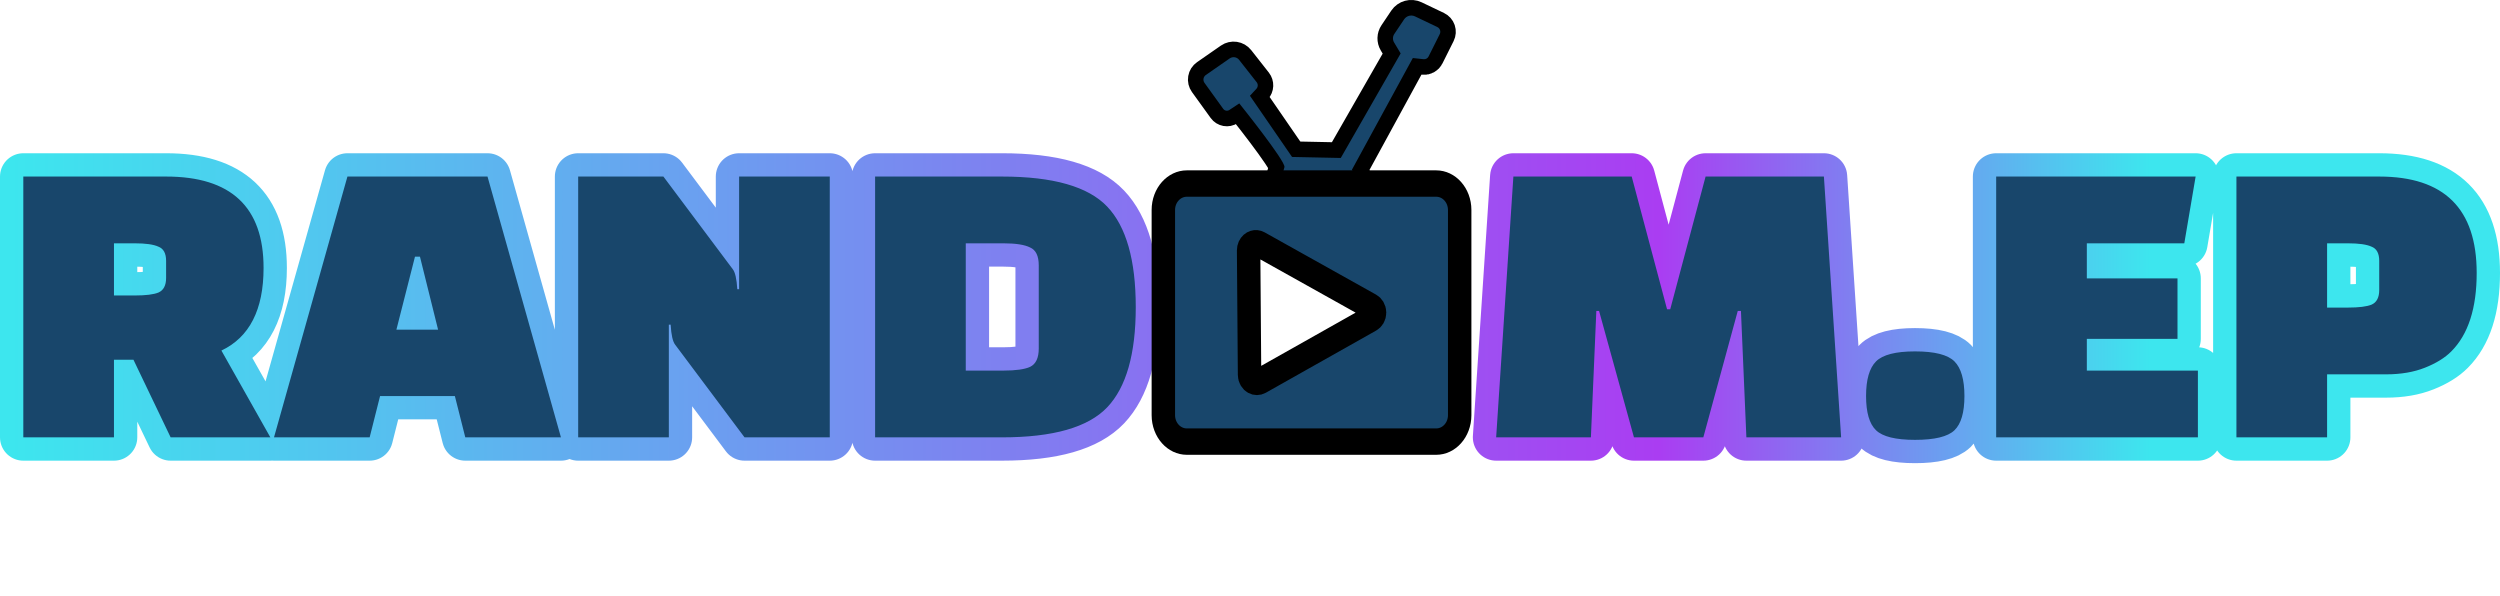
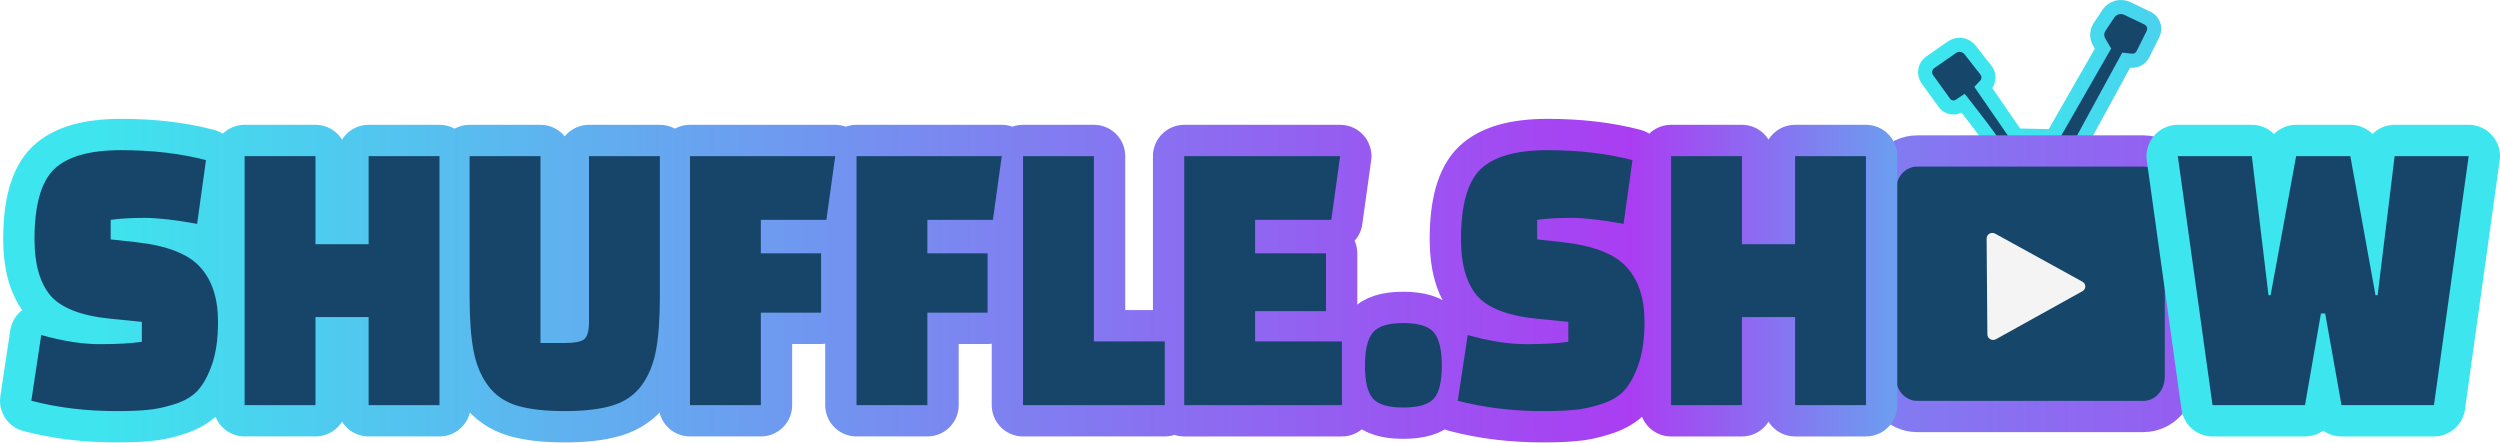
- <svg xmlns="http://www.w3.org/2000/svg" xmlns:xlink="http://www.w3.org/1999/xlink" width="804.474" height="191.547" viewBox="0 0 804.474 191.547" version="1.1" id="svg1" xml:space="preserve">
+ <svg xmlns="http://www.w3.org/2000/svg" xmlns:xlink="http://www.w3.org/1999/xlink" width="880.592" height="155.832" viewBox="0 0 880.592 155.832" version="1.1" id="svg1" xml:space="preserve">
  <defs id="defs1">
    <linearGradient id="linearGradient11">
      <stop style="stop-color:#3de6ee;stop-opacity:1;" offset="0" id="stop12" />
      <stop style="stop-color:#aa3df2;stop-opacity:1;" offset="0.665" id="stop14" />
      <stop style="stop-color:#3de6ee;stop-opacity:1;" offset="0.863" id="stop13" />
    </linearGradient>
-     <linearGradient xlink:href="#linearGradient11" id="linearGradient14" gradientUnits="userSpaceOnUse" gradientTransform="matrix(1.042283,0,0,0.9594327,11.63388,-868.3913)" x1="4.632" y1="437.866" x2="770.049" y2="437.866" />
+     <linearGradient xlink:href="#linearGradient11" id="linearGradient29" gradientUnits="userSpaceOnUse" x1="-501.364" y1="-1850.131" x2="367.972" y2="-1850.131" gradientTransform="matrix(0.7947115,0,0,0.7985355,602.5249,-2011.083)" />
+     <linearGradient xlink:href="#linearGradient11" id="linearGradient30" gradientUnits="userSpaceOnUse" x1="-501.364" y1="-1850.131" x2="367.972" y2="-1850.131" gradientTransform="matrix(0.9937241,0,0,0.9937241,300.3805,-148.1107)" />
+     <linearGradient xlink:href="#linearGradient11" id="linearGradient31" gradientUnits="userSpaceOnUse" x1="-501.364" y1="-1850.131" x2="367.972" y2="-1850.131" gradientTransform="scale(0.9430637,1.060374)" />
  </defs>
-   <g id="layer1" transform="translate(-13.11513,547.4665)">
-     <path style="font-size:139.957px;font-family:'Changa One';-inkscape-font-specification:'Changa One';fill:#18466b;fill-opacity:1;stroke:url(#linearGradient14);stroke-width:15;stroke-linecap:round;stroke-linejoin:round;stroke-dasharray:none;stroke-dashoffset:5.6;paint-order:stroke fill markers" d="M 100.117,-406.729 H 68.024 l -11.962,-24.976 h -6.273 v 24.976 H 20.615 v -83.925 h 45.951 q 31.363,0 31.363,29.407 0,20.142 -13.566,26.587 z m -50.327,-62.44 v 16.785 h 6.71 q 5.251,0 7.585,-0.94 2.48,-1.074 2.48,-4.7 v -5.505 q 0,-3.626 -2.48,-4.565 -2.334,-1.074 -7.585,-1.074 z m 82.273,62.44 h -30.78 l 23.632,-83.925 h 45.075 l 23.632,83.925 h -30.78 l -3.355,-13.294 h -24.069 z m 14.587,-58.143 -5.981,23.499 h 13.42 l -5.835,-23.499 z m 106.051,58.143 -22.319,-29.81 q -1.167,-1.477 -1.459,-6.445 h -0.583 v 36.255 h -29.175 v -83.925 h 27.424 l 22.319,29.81 q 1.167,1.477 1.459,6.445 h 0.584 v -36.255 h 29.175 v 83.925 z m 42.012,0 v -83.925 h 40.845 q 24.653,0 33.843,9.668 9.19,9.668 9.19,32.361 0,22.559 -9.19,32.227 -9.19,9.668 -33.843,9.668 z m 41.283,-62.44 h -12.108 v 40.955 h 12.108 q 5.981,0 8.607,-1.209 2.772,-1.343 2.772,-5.908 v -26.722 q 0,-4.566 -2.772,-5.774 -2.626,-1.343 -8.607,-1.343 z m 189.053,62.44 H 494.562 l 5.543,-83.925 h 38.073 l 11.378,42.701 h 1.021 l 11.378,-42.701 h 38.073 l 5.543,83.925 h -30.488 l -1.75,-40.687 h -1.021 l -11.086,40.687 h -22.319 l -11.232,-40.687 h -0.875 z m 91.755,-2.283 q -3.209,-3.088 -3.209,-11.011 0,-7.922 3.209,-11.145 3.209,-3.223 12.545,-3.223 9.482,0 12.691,3.223 3.209,3.223 3.209,11.145 0,7.922 -3.209,11.011 -3.209,3.088 -12.691,3.088 -9.336,0 -12.545,-3.088 z m 97.007,-29.407 h -29.175 v 10.205 h 35.739 v 21.485 h -64.914 v -83.925 h 64.185 l -3.647,21.485 h -31.363 v 11.279 h 29.175 z m 67.102,11.414 h -18.964 v 20.276 h -29.175 v -83.925 h 45.951 q 31.363,0 31.363,31.019 0,17.053 -8.169,25.245 -3.063,3.088 -8.461,5.237 -5.397,2.148 -12.545,2.148 z m -18.964,-42.164 v 20.679 h 6.71 q 5.251,0 7.585,-0.94 2.48,-1.074 2.48,-4.7 v -9.4 q 0,-3.626 -2.48,-4.565 -2.334,-1.074 -7.585,-1.074 z" id="text1-7-9" aria-label="RAND     M.EP" />
-     <path style="fill:#18466b;fill-opacity:1;stroke:#000000;stroke-width:12.474;stroke-linecap:round;stroke-linejoin:round;stroke-miterlimit:1;stroke-dasharray:none;stroke-dashoffset:5.6;stroke-opacity:1;paint-order:markers stroke fill" d="m -502.903,177.435 c 0.817,-2.45 1.429,-4.696 2.042,-6.942 0.613,-2.246 -18.172,-25.523 -18.172,-25.523 l -3.991,2.626 a 1.818,1.818 10.363 0 1 -2.472,-0.452 l -7.537,-10.401 a 2.233,2.233 99.702 0 1 0.538,-3.147 l 9.605,-6.643 a 2.79,2.79 8.523 0 1 3.777,0.566 l 7.077,8.966 a 2.024,2.024 92.364 0 1 -0.109,2.635 l -2.601,2.788 16.947,24.502 19.602,0.408 24.094,-41.858 -2.641,-4.401 a 3.161,3.161 91.498 0 1 0.089,-3.392 l 3.937,-5.846 a 3.487,3.487 164.699 0 1 4.39,-1.201 l 8.989,4.276 a 2.09,2.09 71.05 0 1 0.97,2.825 l -4.504,8.97 a 1.97,1.97 151.389 0 1 -1.97,1.075 l -4.36,-0.467 -24.502,44.716 2.91,5.819 z" id="path7-9" transform="matrix(0.7997305,0,0,0.8035786,826.9895,-630.6847)" />
-     <path id="rect1-0" style="fill:#18466b;fill-opacity:1;stroke:#000000;stroke-width:9.978;stroke-linecap:round;stroke-linejoin:round;stroke-miterlimit:1;stroke-dasharray:none;stroke-dashoffset:5.6;stroke-opacity:1;paint-order:markers fill stroke" d="m -391.35,50.873 a 10,10 0 0 0 -9.999,9.999 v 77.63 a 10,10 0 0 0 9.999,9.999 h 106.178 a 10,10 0 0 0 10.002,-9.999 V 60.873 a 10,10 0 0 0 -10.002,-9.999 z m 29.698,22.598 a 3.086,2.678 0 0 1 1.225,0.34 l 47.465,23.567 a 3.085,2.676 0 0 1 0.008,4.64 l -47,23.537 a 3.126,2.712 0 0 1 -4.688,-2.328 l -0.403,-47.072 a 3.086,2.678 0 0 1 3.393,-2.684 z" transform="matrix(0.7557303,0,0,0.8506358,690.7803,-531.6789)" />
+   <g id="layer1" transform="translate(501.9921,1928.373)">
+     <path style="fill:#17466b;fill-opacity:1;stroke:url(#linearGradient29);stroke-width:9.937;stroke-linecap:round;stroke-linejoin:round;stroke-miterlimit:1;stroke-dasharray:none;stroke-dashoffset:5.6;stroke-opacity:1;paint-order:stroke markers fill" d="m 202.862,-1869.395 c 0.649,-1.956 1.136,-3.75 1.623,-5.544 0.487,-1.794 -14.442,-20.381 -14.442,-20.381 l -3.172,2.097 a 1.445,1.452 0 0 1 -1.964,-0.361 l -5.99,-8.306 a 1.775,1.783 0 0 1 0.428,-2.513 l 7.633,-5.305 a 2.217,2.228 0 0 1 3.002,0.452 l 5.624,7.16 a 1.609,1.617 0 0 1 -0.086,2.104 l -2.067,2.226 13.468,19.566 15.578,0.326 19.147,-33.425 -2.099,-3.515 a 2.512,2.524 0 0 1 0.07,-2.709 l 3.129,-4.668 a 2.771,2.784 0 0 1 3.489,-0.959 l 7.144,3.414 a 1.661,1.669 0 0 1 0.771,2.256 l -3.579,7.163 a 1.565,1.573 0 0 1 -1.566,0.858 l -3.465,-0.373 -19.472,35.708 2.312,4.647 z" id="path7-9-5-4-4-0-9" />
+     <path id="rect1-0-9-0-3-5-4" style="fill:#17466b;fill-opacity:1;stroke:url(#linearGradient30);stroke-width:22;stroke-linecap:square;stroke-linejoin:round;stroke-miterlimit:1;stroke-dasharray:none;stroke-dashoffset:5.6;stroke-opacity:1;paint-order:stroke markers fill" d="m 173.272,-1869.695 c -4.147,4e-4 -7.509,3.784 -7.509,8.453 v 65.619 c -7e-4,4.669 3.361,8.454 7.509,8.454 h 79.739 c 4.149,8e-4 7.512,-3.785 7.511,-8.454 v -65.619 c -2.3e-4,-4.669 -3.363,-8.453 -7.511,-8.453 z m 26.739,21.881 c -58.394,4.325 -2.083,64.016 -2.247,42.059 l -0.301,-39.79 c -0.01,-1.346 11.719,-2.948 10.345,-2.846 z" />
+     <path style="font-weight:bold;font-size:132.338px;font-family:'Changa One';-inkscape-font-specification:'Changa One Bold';fill:#17456a;stroke:url(#linearGradient31);stroke-width:22.056;stroke-linecap:round;stroke-linejoin:round;stroke-miterlimit:1;stroke-dashoffset:5.6;stroke-opacity:1;paint-order:stroke markers fill" d="m -490.964,-1787.218 3.494,-23.154 c 7.655,2.152 14.519,3.228 20.593,3.228 6.157,0 11.107,-0.281 14.852,-0.842 v -7.016 l -11.232,-1.123 c -10.151,-1.029 -17.14,-3.742 -20.967,-8.139 -3.744,-4.49 -5.616,-11.086 -5.616,-19.786 0,-11.975 2.288,-20.207 6.864,-24.698 4.659,-4.49 12.522,-6.736 23.588,-6.736 11.066,0 21.05,1.169 29.953,3.508 l -3.12,22.452 c -7.738,-1.403 -13.936,-2.105 -18.596,-2.105 -4.659,0 -8.611,0.234 -11.856,0.702 v 6.876 l 8.986,0.982 c 10.899,1.216 18.429,4.163 22.589,8.841 4.16,4.584 6.24,10.992 6.24,19.225 0,5.894 -0.707,10.899 -2.122,15.015 -1.414,4.023 -3.12,7.11 -5.117,9.262 -1.914,2.058 -4.659,3.649 -8.237,4.771 -3.578,1.123 -6.739,1.778 -9.485,1.965 -2.662,0.281 -6.24,0.421 -10.733,0.421 -10.816,0 -20.842,-1.216 -30.078,-3.648 z m 118.813,1.544 v -31.012 h -18.72 v 31.012 h -24.961 v -87.705 h 24.961 v 31.012 h 18.72 v -31.012 h 24.961 v 87.705 z m 60.529,-87.705 v 65.814 h 8.861 c 3.162,0 5.325,-0.421 6.49,-1.263 1.165,-0.935 1.747,-2.994 1.747,-6.174 v -58.376 h 24.961 v 49.255 c 0,7.952 -0.458,14.36 -1.373,19.225 -0.915,4.865 -2.621,8.981 -5.117,12.349 -2.496,3.368 -5.907,5.707 -10.234,7.016 -4.327,1.31 -9.943,1.965 -16.848,1.965 -6.906,0 -12.522,-0.655 -16.848,-1.965 -4.243,-1.31 -7.613,-3.648 -10.109,-7.016 -2.496,-3.368 -4.202,-7.484 -5.117,-12.349 -0.915,-4.865 -1.373,-11.273 -1.373,-19.225 v -49.255 z m 98.844,55.149 h -21.217 v 32.556 h -24.961 v -87.705 h 51.169 l -3.12,22.452 h -23.089 v 11.788 h 21.217 z m 58.657,0 h -21.217 v 32.556 h -24.961 v -87.705 h 51.169 l -3.12,22.452 h -23.089 v 11.788 h 21.217 z m 62.401,32.556 H -141.64 v -87.705 h 24.961 v 65.252 h 24.961 z m 56.785,-33.117 h -24.961 v 10.665 h 30.577 v 22.453 h -55.537 v -87.705 h 54.913 l -3.12,22.452 h -26.833 v 11.788 h 24.961 z m 16.474,30.732 c -1.83,-2.152 -2.746,-5.987 -2.746,-11.507 0,-5.519 0.915,-9.402 2.746,-11.647 1.83,-2.245 5.408,-3.368 10.733,-3.368 5.408,0 9.027,1.123 10.858,3.368 1.83,2.245 2.746,6.128 2.746,11.647 0,5.52 -0.915,9.355 -2.746,11.507 -1.83,2.152 -5.45,3.228 -10.858,3.228 -5.325,0 -8.903,-1.076 -10.733,-3.228 z m 29.953,0.842 3.494,-23.154 c 7.655,2.152 14.519,3.228 20.593,3.228 6.157,0 11.107,-0.281 14.852,-0.842 v -7.016 l -11.232,-1.123 c -10.151,-1.029 -17.14,-3.742 -20.967,-8.139 -3.744,-4.49 -5.616,-11.086 -5.616,-19.786 0,-11.975 2.288,-20.207 6.864,-24.698 4.659,-4.49 12.522,-6.736 23.588,-6.736 11.066,0 21.05,1.169 29.953,3.508 l -3.12,22.452 c -7.738,-1.403 -13.936,-2.105 -18.596,-2.105 -4.659,0 -8.611,0.234 -11.856,0.702 v 6.876 l 8.986,0.982 c 10.899,1.216 18.429,4.163 22.589,8.841 4.16,4.584 6.24,10.992 6.24,19.225 0,5.894 -0.707,10.899 -2.122,15.015 -1.414,4.023 -3.12,7.11 -5.117,9.262 -1.914,2.058 -4.659,3.649 -8.237,4.771 -3.578,1.123 -6.739,1.778 -9.485,1.965 -2.662,0.281 -6.24,0.421 -10.733,0.421 -10.816,0 -20.842,-1.216 -30.078,-3.648 z m 118.813,1.544 v -31.012 h -18.72 v 31.012 H 86.625 v -87.705 h 24.961 v 31.012 h 18.72 v -31.012 h 24.961 v 87.705 z m 211.182,-87.705 h 26.084 l -12.231,87.705 h -32.574 l -5.741,-32.275 h -1.498 l -5.616,32.275 h -32.574 l -12.231,-87.705 h 26.084 l 5.866,48.974 h 0.749 l 8.986,-48.974 h 19.095 l 8.861,48.974 h 0.749 z" id="text21-2-5" aria-label="SHUFFLE.SH     W" />
+     <path style="fill:#f4f4f4;fill-opacity:1;stroke:none;stroke-width:6.009;stroke-linecap:round;stroke-linejoin:round;stroke-miterlimit:1;stroke-dasharray:none;stroke-dashoffset:5.6;stroke-opacity:1;paint-order:markers fill stroke" d="m -504.137,205.072 0.362,48.694 a 2.806,2.806 29.792 0 0 4.208,2.409 l 42.188,-24.348 a 2.769,2.769 89.894 0 0 -0.009,-4.801 l -42.603,-24.379 a 2.77,2.77 149.677 0 0 -4.146,2.425 z" id="path9-5-0-0-8-9" transform="matrix(0.7220064,0,0,0.6945918,561.7617,-1986.836)" />
  </g>
</svg>
